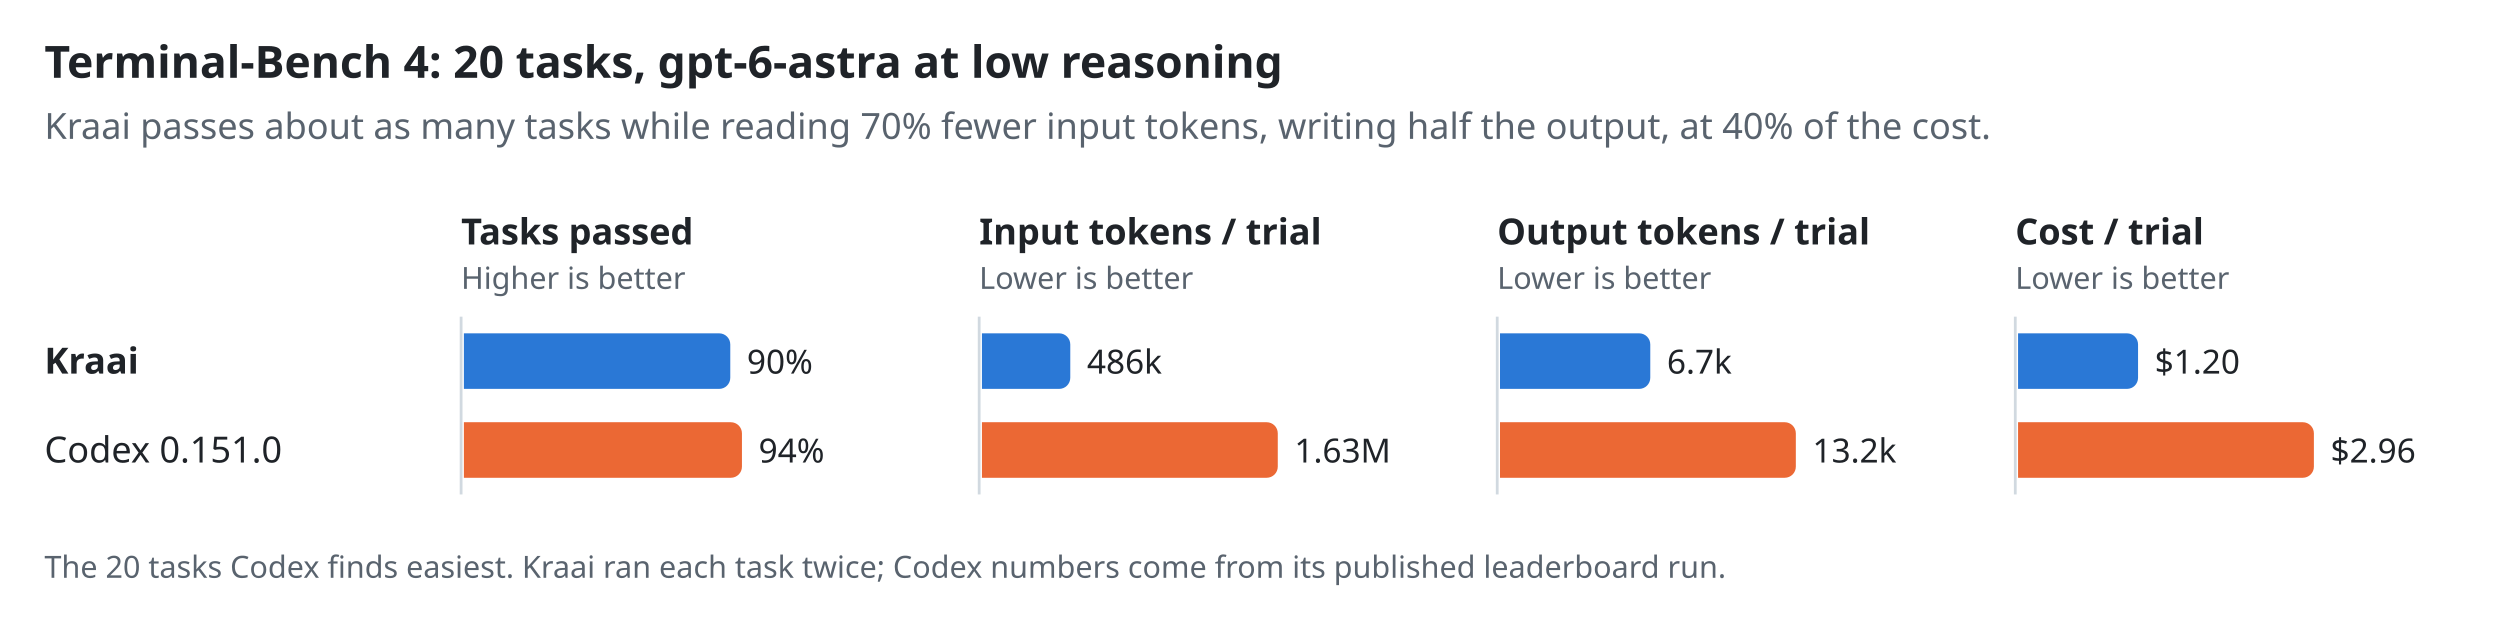
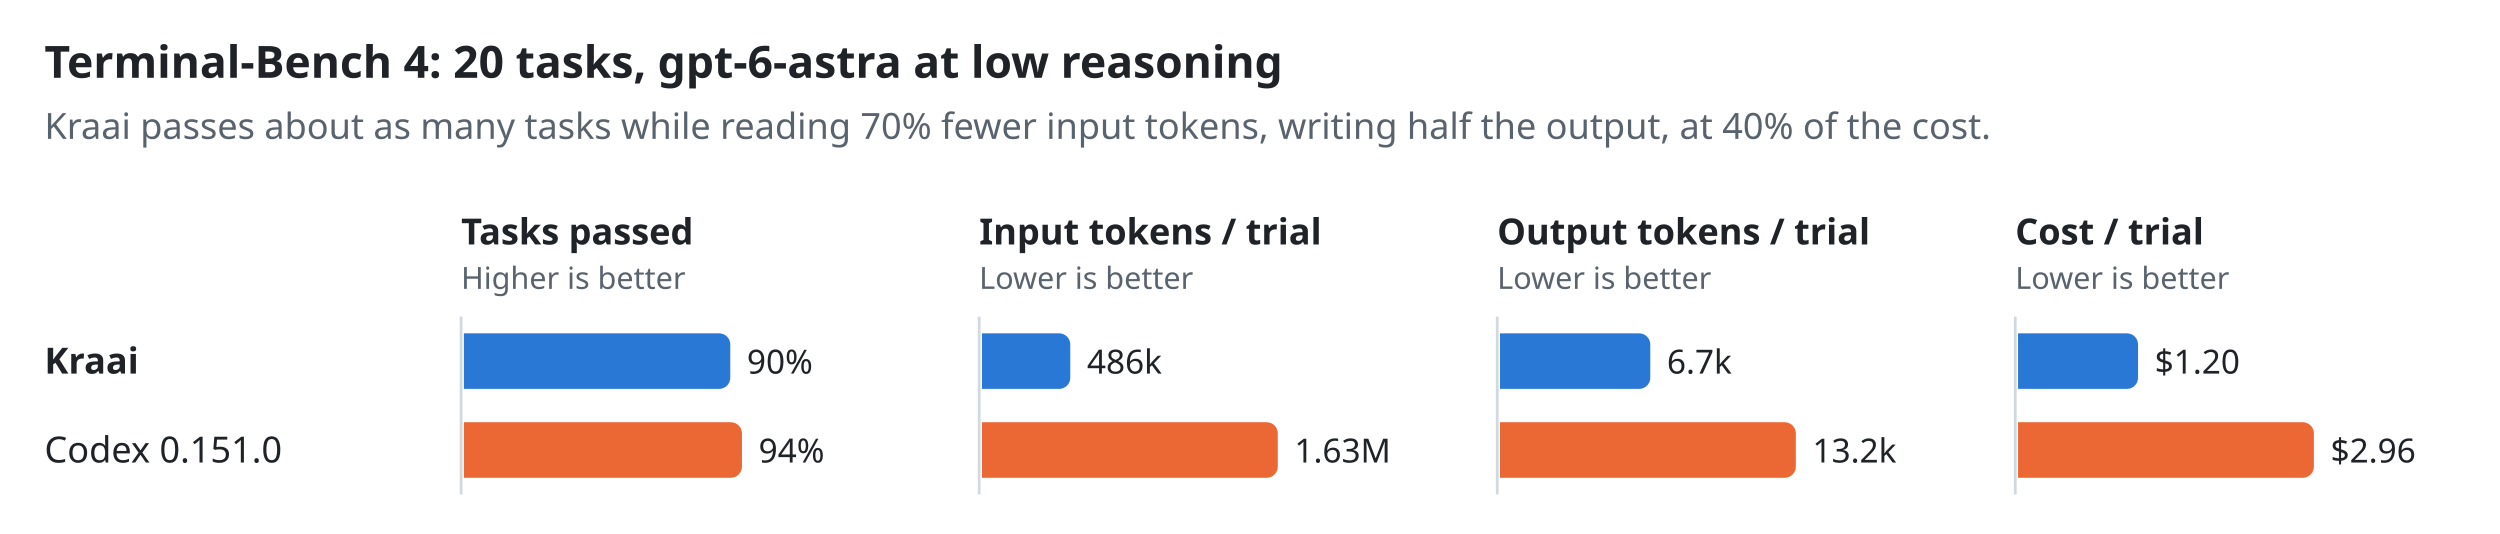
- <svg xmlns="http://www.w3.org/2000/svg" width="900" height="222" viewBox="0 0 900 222" font-family="-apple-system, BlinkMacSystemFont, 'Segoe UI', 'Noto Sans', Helvetica, Arial, sans-serif" role="img" aria-labelledby="title desc">
+ <svg xmlns="http://www.w3.org/2000/svg" width="900" height="192" viewBox="0 0 900 192" font-family="-apple-system, BlinkMacSystemFont, 'Segoe UI', 'Noto Sans', Helvetica, Arial, sans-serif" role="img" aria-labelledby="title desc">
  <g style="font-variant-numeric: tabular-nums">
    <text x="16.0" y="28.0" font-size="16" font-weight="600" fill="#1f2328" text-anchor="start">Terminal-Bench 4: 20 tasks, gpt-6-astra at low reasoning</text>
    <text x="16.0" y="50.0" font-size="13" font-weight="400" fill="#59636e" text-anchor="start">Kraai passes about as many tasks while reading 70% fewer input tokens, writing half the output, at 40% of the cost.</text>
    <text x="16.0" y="134.5" font-size="13" font-weight="600" fill="#1f2328" text-anchor="start">Kraai</text>
    <text x="16.0" y="166.5" font-size="13" font-weight="400" fill="#1f2328" text-anchor="start">Codex 0.151.0</text>
    <text x="166.0" y="88.0" font-size="13" font-weight="600" fill="#1f2328" text-anchor="start">Tasks passed</text>
    <text x="166.0" y="104.0" font-size="11" font-weight="400" fill="#59636e" text-anchor="start">Higher is better</text>
    <line x1="166.0" y1="114" x2="166.0" y2="178" stroke="#d1d9e0" stroke-width="1" />
    <path d="M167.0,120.0h91.9a4,4 0 0 1 4,4v12.0a4,4 0 0 1 -4,4h-91.9z" fill="#2a78d6" />
    <text x="268.9" y="134.5" font-size="12" font-weight="400" fill="#1f2328" text-anchor="start">90%</text>
    <path d="M167.0,152.0h96.1a4,4 0 0 1 4,4v12.0a4,4 0 0 1 -4,4h-96.1z" fill="#eb6834" />
    <text x="273.1" y="166.5" font-size="12" font-weight="400" fill="#1f2328" text-anchor="start">94%</text>
    <text x="352.5" y="88.0" font-size="13" font-weight="600" fill="#1f2328" text-anchor="start">Input tokens / trial</text>
    <text x="352.5" y="104.0" font-size="11" font-weight="400" fill="#59636e" text-anchor="start">Lower is better</text>
    <line x1="352.5" y1="114" x2="352.5" y2="178" stroke="#d1d9e0" stroke-width="1" />
    <path d="M353.5,120.0h27.8a4,4 0 0 1 4,4v12.0a4,4 0 0 1 -4,4h-27.8z" fill="#2a78d6" />
    <text x="391.3" y="134.5" font-size="12" font-weight="400" fill="#1f2328" text-anchor="start">486k</text>
    <path d="M353.5,152.0h102.5a4,4 0 0 1 4,4v12.0a4,4 0 0 1 -4,4h-102.5z" fill="#eb6834" />
    <text x="466.0" y="166.5" font-size="12" font-weight="400" fill="#1f2328" text-anchor="start">1.63M</text>
    <text x="539.0" y="88.0" font-size="13" font-weight="600" fill="#1f2328" text-anchor="start">Output tokens / trial</text>
    <text x="539.0" y="104.0" font-size="11" font-weight="400" fill="#59636e" text-anchor="start">Lower is better</text>
    <line x1="539.0" y1="114" x2="539.0" y2="178" stroke="#d1d9e0" stroke-width="1" />
    <path d="M540.0,120.0h50.1a4,4 0 0 1 4,4v12.0a4,4 0 0 1 -4,4h-50.1z" fill="#2a78d6" />
    <text x="600.1" y="134.5" font-size="12" font-weight="400" fill="#1f2328" text-anchor="start">6.7k</text>
    <path d="M540.0,152.0h102.5a4,4 0 0 1 4,4v12.0a4,4 0 0 1 -4,4h-102.5z" fill="#eb6834" />
    <text x="652.5" y="166.5" font-size="12" font-weight="400" fill="#1f2328" text-anchor="start">13.2k</text>
    <text x="725.5" y="88.0" font-size="13" font-weight="600" fill="#1f2328" text-anchor="start">Cost / trial</text>
    <text x="725.5" y="104.0" font-size="11" font-weight="400" fill="#59636e" text-anchor="start">Lower is better</text>
    <line x1="725.5" y1="114" x2="725.5" y2="178" stroke="#d1d9e0" stroke-width="1" />
    <path d="M726.5,120.0h39.2a4,4 0 0 1 4,4v12.0a4,4 0 0 1 -4,4h-39.2z" fill="#2a78d6" />
    <text x="775.7" y="134.5" font-size="12" font-weight="400" fill="#1f2328" text-anchor="start">$1.20</text>
    <path d="M726.5,152.0h102.5a4,4 0 0 1 4,4v12.0a4,4 0 0 1 -4,4h-102.5z" fill="#eb6834" />
    <text x="839.0" y="166.5" font-size="12" font-weight="400" fill="#1f2328" text-anchor="start">$2.96</text>
-     <text x="16.0" y="208.0" font-size="11" font-weight="400" fill="#59636e" text-anchor="start">The 20 tasks Codex finds easiest. Kraai ran each task twice; Codex numbers come from its published leaderboard run.</text>
  </g>
</svg>
